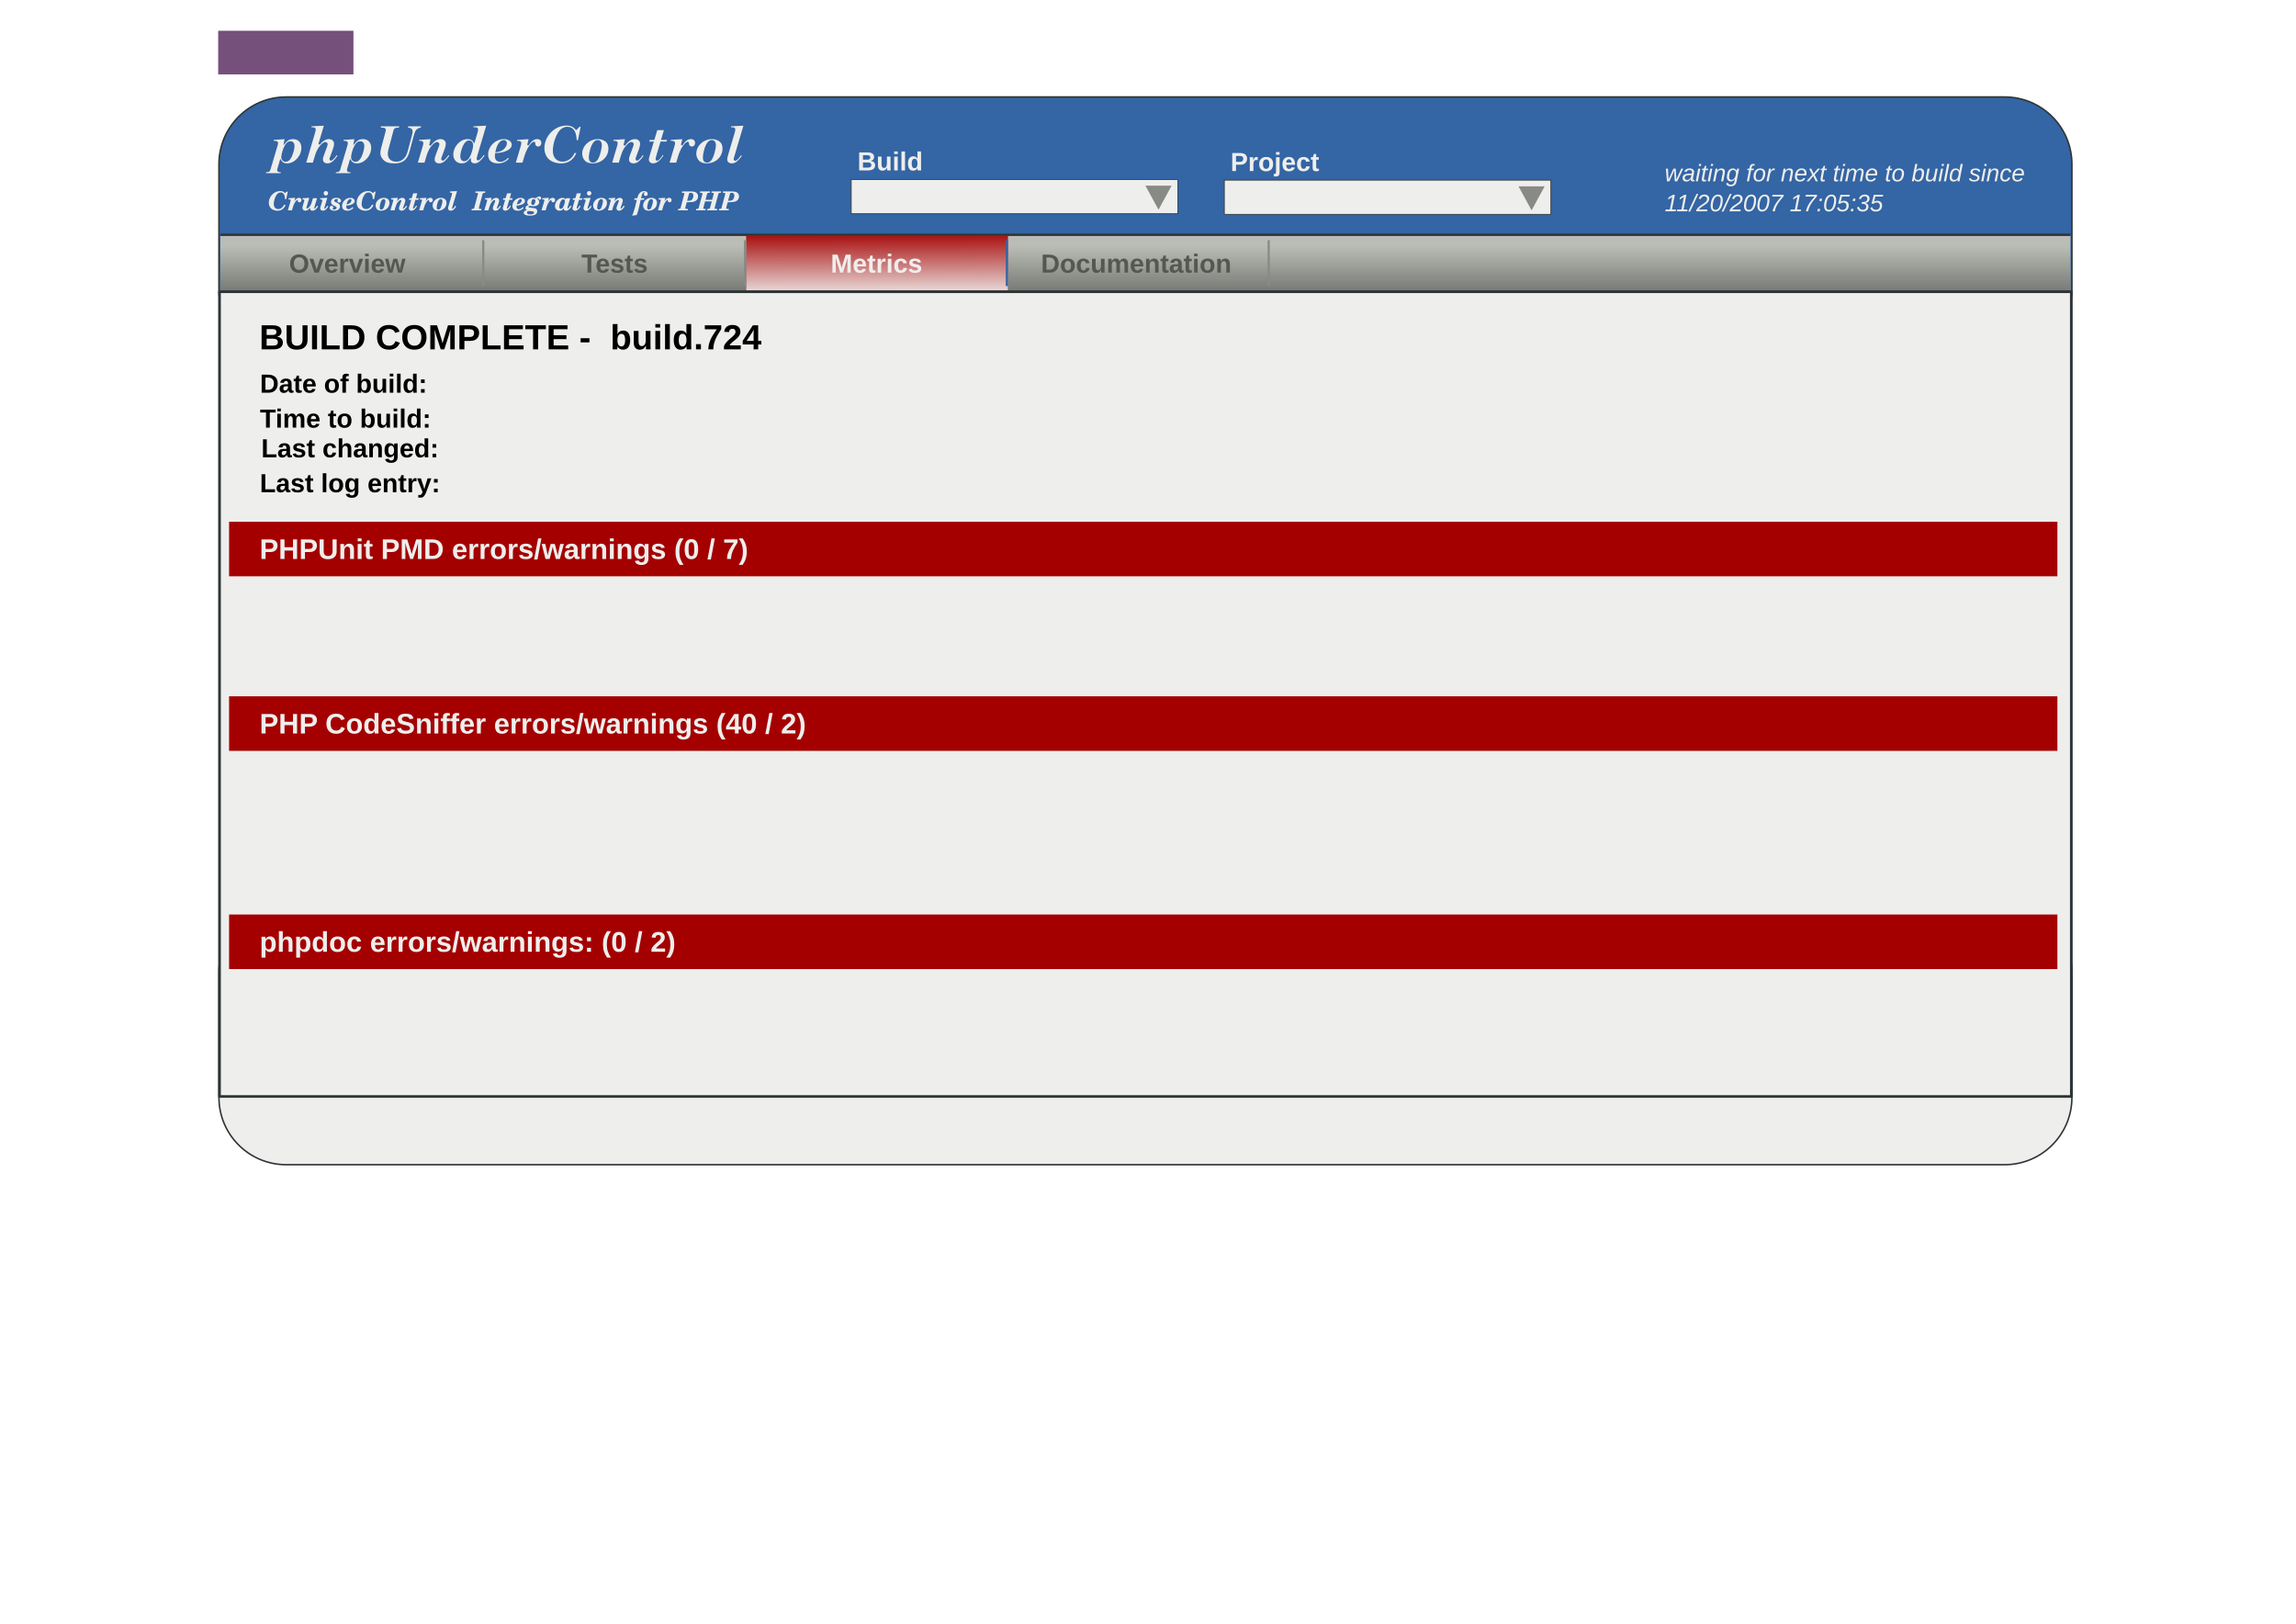
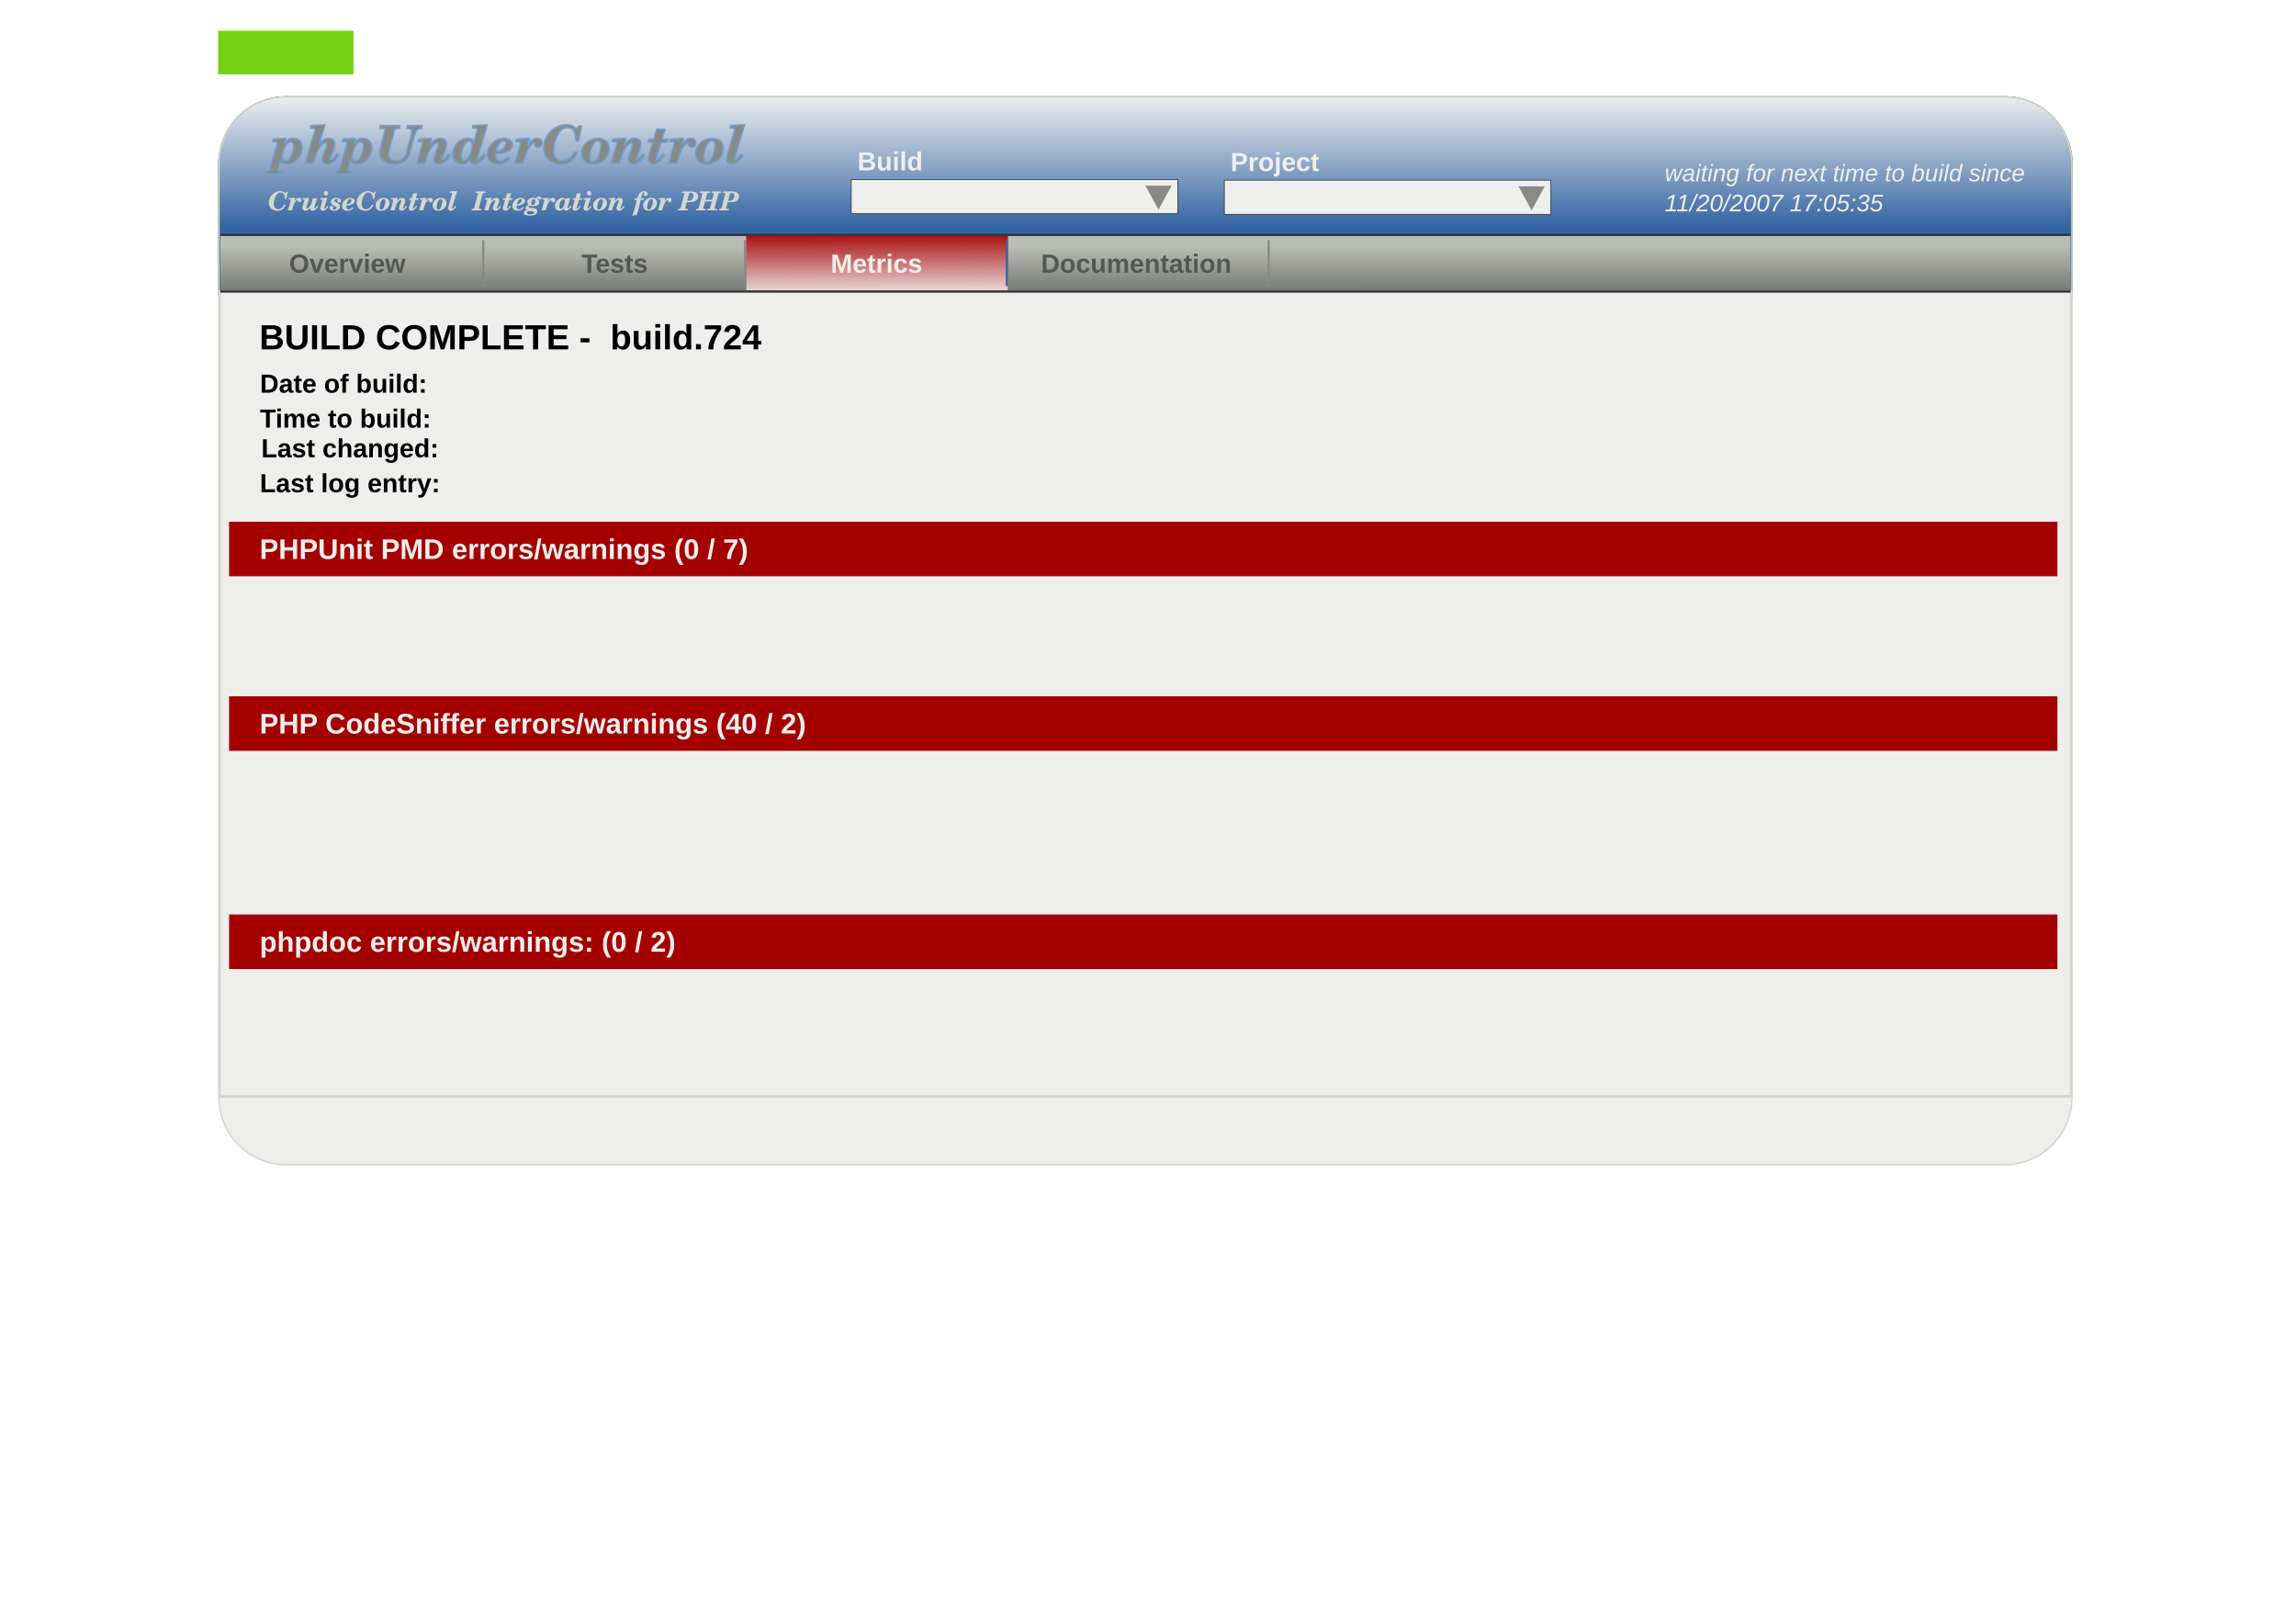
<svg xmlns="http://www.w3.org/2000/svg" xmlns:xlink="http://www.w3.org/1999/xlink" width="1052.362" height="744.094" id="svg2" version="1.0">
  <defs id="defs4">
+     <linearGradient id="linearGradient2245">
+       <stop style="stop-color:#eeeeec;stop-opacity:1;" offset="0" id="stop2247" />
+       <stop style="stop-color:#eeeeec;stop-opacity:0;" offset="1" id="stop2249" />
+     </linearGradient>
    <linearGradient id="linearGradient6100">
      <stop style="stop-color:#eeeeec;stop-opacity:1;" offset="0" id="stop6102" />
      <stop style="stop-color:#eeeeec;stop-opacity:0;" offset="1" id="stop6104" />
    </linearGradient>
    <linearGradient id="linearGradient8063">
      <stop style="stop-color:#555753;stop-opacity:1;" offset="0" id="stop8065" />
      <stop style="stop-color:#555753;stop-opacity:0;" offset="1" id="stop8067" />
    </linearGradient>
    <linearGradient xlink:href="#linearGradient8063" id="linearGradient8069" x1="240.8" y1="161.891" x2="240.811" y2="111.425" gradientUnits="userSpaceOnUse" gradientTransform="matrix(7.066666,0,0,0.625,-1312.333,43.03543)" />
    <linearGradient xlink:href="#linearGradient6100" id="linearGradient6106" x1="394.713" y1="136.246" x2="394.643" y2="105.732" gradientUnits="userSpaceOnUse" />
+     <linearGradient xlink:href="#linearGradient2245" id="linearGradient2251" x1="525" y1="44.094" x2="525" y2="104.094" gradientUnits="userSpaceOnUse" />
  </defs>
  <g id="layer1">
    <rect style="opacity:1;fill:#3465a4;fill-opacity:1;fill-rule:evenodd;stroke:#2e3436;stroke-width:0.698;stroke-linejoin:round;stroke-miterlimit:4;stroke-dasharray:none;stroke-opacity:1" id="rect2210" width="849.302" height="119.302" x="100.349" y="44.443" ry="30.82" />
-     <text xml:space="preserve" style="font-size:24px;font-style:italic;font-weight:bold;fill:#eeeeec;fill-opacity:1;stroke:#3465a4;stroke-width:0.7;stroke-linecap:butt;stroke-linejoin:miter;stroke-opacity:1;font-family:Century Schoolbook L;stroke-miterlimit:4;stroke-dasharray:none" x="124.332" y="74.874" id="text4157">
+     <rect style="opacity:1;fill:url(#linearGradient2251);fill-opacity:1.0;fill-rule:evenodd;stroke:#d3d7cf;stroke-width:0.698;stroke-linejoin:round;stroke-miterlimit:4;stroke-dasharray:none;stroke-opacity:1" id="rect2243" width="849.302" height="119.302" x="100.349" y="44.443" ry="30.82" />
+     <text xml:space="preserve" style="font-size:24px;font-style:italic;font-weight:bold;fill:#888a85;fill-opacity:1;stroke:#729fcf;stroke-width:0.7;stroke-linecap:butt;stroke-linejoin:miter;stroke-opacity:1;font-family:Century Schoolbook L;stroke-miterlimit:4;stroke-dasharray:none" x="124.332" y="74.874" id="text4157">
      <tspan id="tspan4159" x="124.332" y="74.874">phpUnderControl</tspan>
    </text>
-     <text xml:space="preserve" style="font-size:12px;font-style:italic;font-weight:bold;fill:#eeeeec;fill-opacity:1;stroke:none;stroke-width:1px;stroke-linecap:butt;stroke-linejoin:miter;stroke-opacity:1;font-family:Century Schoolbook L" x="122.784" y="96.39" id="text4161">
+     <text xml:space="preserve" style="font-size:12px;font-style:italic;font-weight:bold;fill:#d3d7cf;fill-opacity:1;stroke:none;stroke-width:1px;stroke-linecap:butt;stroke-linejoin:miter;stroke-opacity:1;font-family:Century Schoolbook L" x="122.784" y="96.39" id="text4161">
      <tspan id="tspan4163" x="122.784" y="96.39">CruiseControl  Integration for PHP</tspan>
    </text>
-     <rect style="opacity:1;fill:#eeeeec;fill-opacity:1;fill-rule:evenodd;stroke:#2e3436;stroke-width:0.698;stroke-linejoin:round;stroke-miterlimit:4;stroke-dasharray:none;stroke-opacity:1" id="rect3183" width="849.302" height="119.302" x="100.349" y="414.443" ry="30.82" />
+     <rect style="opacity:1;fill:#eeeeec;fill-opacity:1;fill-rule:evenodd;stroke:#d3d7cf;stroke-width:0.698;stroke-linejoin:round;stroke-miterlimit:4;stroke-dasharray:none;stroke-opacity:1" id="rect3183" width="849.302" height="119.302" x="100.349" y="414.443" ry="30.82" />
    <rect style="opacity:1;fill:#eeeeec;fill-opacity:1;fill-rule:evenodd;stroke:none;stroke-width:1;stroke-linejoin:round;stroke-miterlimit:4;stroke-dasharray:none;stroke-opacity:1" id="rect4121" width="1000" height="65" x="0" y="-72.906" />
    <rect style="opacity:1;fill:#ffffee;fill-opacity:1;fill-rule:evenodd;stroke:none;stroke-width:1;stroke-linejoin:round;stroke-miterlimit:4;stroke-dasharray:none;stroke-opacity:1" id="rect4123" width="1000" height="1" x="0" y="-13.906" />
    <rect style="opacity:1;fill:#ffffee;fill-opacity:1;fill-rule:evenodd;stroke:none;stroke-width:1;stroke-linejoin:round;stroke-miterlimit:4;stroke-dasharray:none;stroke-opacity:1" id="rect4125" width="1000" height="1" x="1" y="-2.906" />
    <rect style="opacity:1;fill:#ffffee;fill-opacity:1;fill-rule:evenodd;stroke:none;stroke-width:1;stroke-linejoin:round;stroke-miterlimit:4;stroke-dasharray:none;stroke-opacity:1" id="rect4127" width="1000" height="1" x="0" y="-23.906" />
    <rect style="opacity:1;fill:#ffffee;fill-opacity:1;fill-rule:evenodd;stroke:none;stroke-width:1;stroke-linejoin:round;stroke-miterlimit:4;stroke-dasharray:none;stroke-opacity:1" id="rect4129" width="1000" height="1" x="0" y="-28.906" />
    <rect style="opacity:1;fill:#ffffee;fill-opacity:1;fill-rule:evenodd;stroke:none;stroke-width:1;stroke-linejoin:round;stroke-miterlimit:4;stroke-dasharray:none;stroke-opacity:1" id="rect4131" width="1000" height="1" x="0" y="-33.906" />
    <rect style="opacity:1;fill:#ffffee;fill-opacity:1;fill-rule:evenodd;stroke:none;stroke-width:1;stroke-linejoin:round;stroke-miterlimit:4;stroke-dasharray:none;stroke-opacity:1" id="rect4133" width="1000" height="1" x="0" y="-18.906" />
    <rect style="opacity:1;fill:#ffffee;fill-opacity:1;fill-rule:evenodd;stroke:none;stroke-width:1;stroke-linejoin:round;stroke-miterlimit:4;stroke-dasharray:none;stroke-opacity:1" id="rect4135" width="1000" height="1" x="0" y="-38.906" />
    <rect style="opacity:1;fill:#ffffee;fill-opacity:1;fill-rule:evenodd;stroke:none;stroke-width:1;stroke-linejoin:round;stroke-miterlimit:4;stroke-dasharray:none;stroke-opacity:1" id="rect4137" width="1000" height="1" x="0" y="-43.906" />
    <rect style="opacity:1;fill:#ffffee;fill-opacity:1;fill-rule:evenodd;stroke:none;stroke-width:1;stroke-linejoin:round;stroke-miterlimit:4;stroke-dasharray:none;stroke-opacity:1" id="rect4139" width="1000" height="1" x="0" y="-48.906" />
    <rect style="opacity:1;fill:#ffffee;fill-opacity:1;fill-rule:evenodd;stroke:none;stroke-width:1;stroke-linejoin:round;stroke-miterlimit:4;stroke-dasharray:none;stroke-opacity:1" id="rect4141" width="1000" height="1" x="0" y="-53.906" />
    <rect style="opacity:1;fill:#ffffee;fill-opacity:1;fill-rule:evenodd;stroke:none;stroke-width:1;stroke-linejoin:round;stroke-miterlimit:4;stroke-dasharray:none;stroke-opacity:1" id="rect4151" width="1000" height="1" x="0" y="-58.906" />
    <rect style="opacity:1;fill:#ffffee;fill-opacity:1;fill-rule:evenodd;stroke:none;stroke-width:1;stroke-linejoin:round;stroke-miterlimit:4;stroke-dasharray:none;stroke-opacity:1" id="rect4153" width="1000" height="1" x="0" y="-63.906" />
    <rect style="opacity:1;fill:#ffffee;fill-opacity:1;fill-rule:evenodd;stroke:none;stroke-width:1;stroke-linejoin:round;stroke-miterlimit:4;stroke-dasharray:none;stroke-opacity:1" id="rect4155" width="1000" height="1" x="0" y="-68.906" />
-     <rect style="opacity:1;fill:#eeeeec;fill-opacity:1;fill-rule:evenodd;stroke:#2e3436;stroke-width:1.226;stroke-linejoin:round;stroke-miterlimit:4;stroke-dasharray:none;stroke-opacity:1" id="rect3185" width="848.774" height="368.774" x="100.613" y="133.708" ry="0" />
+     <rect style="opacity:1;fill:#eeeeec;fill-opacity:1;fill-rule:evenodd;stroke:#d3d7cf;stroke-width:1.226;stroke-linejoin:round;stroke-miterlimit:4;stroke-dasharray:none;stroke-opacity:1" id="rect3185" width="848.774" height="368.774" x="100.613" y="133.708" ry="0" />
    <rect style="opacity:1;fill:#babdb6;fill-opacity:1;fill-rule:evenodd;stroke:none;stroke-width:1;stroke-linejoin:round;stroke-miterlimit:4;stroke-dasharray:none;stroke-opacity:1" id="rect8043" width="848" height="25" x="101" y="108.094" ry="0" />
    <rect style="opacity:1;fill:url(#linearGradient8069);fill-opacity:1;fill-rule:evenodd;stroke:none;stroke-width:1;stroke-linejoin:round;stroke-miterlimit:4;stroke-dasharray:none;stroke-opacity:1" id="rect8053" width="848" height="25" x="101" y="108.094" ry="0" />
    <text xml:space="preserve" style="font-size:12px;font-style:normal;font-weight:bold;fill:#555753;fill-opacity:1;stroke:none;stroke-width:1px;stroke-linecap:butt;stroke-linejoin:miter;stroke-opacity:1;font-family:Arial" x="132.479" y="124.948" id="text8071">
      <tspan id="tspan8073" x="132.479" y="124.948" style="fill:#555753;font-family:Arial">Overview</tspan>
    </text>
    <rect style="opacity:1;fill:#888a85;fill-opacity:1;fill-rule:evenodd;stroke:none;stroke-width:1;stroke-linejoin:round;stroke-miterlimit:4;stroke-dasharray:none;stroke-opacity:1" id="rect8075" width="1" height="21" x="221" y="110.094" />
    <text xml:space="preserve" style="font-size:12px;font-style:normal;font-weight:bold;fill:#555753;fill-opacity:1;stroke:none;stroke-width:1px;stroke-linecap:butt;stroke-linejoin:miter;stroke-opacity:1;font-family:Arial" x="266.482" y="124.946" id="text8077" transform="scale(0.9999881,1.000012)">
      <tspan id="tspan8079" x="266.482" y="124.946" style="fill:#555753;font-family:Arial">Tests</tspan>
    </text>
    <text xml:space="preserve" style="font-size:12px;font-style:normal;font-weight:bold;fill:#555753;fill-opacity:1;stroke:none;stroke-width:1px;stroke-linecap:butt;stroke-linejoin:miter;stroke-opacity:1;font-family:Arial" x="477.115" y="124.947" id="text8089" transform="scale(0.9999904,1.00001)">
      <tspan id="tspan8091" x="477.115" y="124.947" style="fill:#555753;font-family:Arial">Documentation</tspan>
    </text>
    <rect style="opacity:1;fill:#888a85;fill-opacity:1;fill-rule:evenodd;stroke:none;stroke-width:1;stroke-linejoin:round;stroke-miterlimit:4;stroke-dasharray:none;stroke-opacity:1" id="rect8093" width="1" height="21" x="581" y="110.094" />
    <rect style="opacity:1;fill:#a40000;fill-opacity:1;fill-rule:evenodd;stroke:none;stroke-width:1;stroke-linejoin:round;stroke-miterlimit:4;stroke-dasharray:none;stroke-opacity:1" id="rect8095" width="120" height="25" x="342" y="108.094" ry="0" />
    <rect style="opacity:1;fill:url(#linearGradient6106);fill-opacity:1;fill-rule:evenodd;stroke:none;stroke-width:1;stroke-linejoin:round;stroke-miterlimit:4;stroke-dasharray:none;stroke-opacity:1" id="rect8097" width="120" height="25" x="342" y="108.094" ry="0" />
    <text xml:space="preserve" style="font-size:12px;font-style:normal;font-weight:bold;fill:#eeeeec;fill-opacity:1;stroke:none;stroke-width:1px;stroke-linecap:butt;stroke-linejoin:miter;stroke-opacity:1;font-family:Arial" x="380.746" y="124.947" id="text8083" transform="scale(0.9999903,1.00001)">
      <tspan id="tspan8085" x="380.746" y="124.947" style="fill:#eeeeec;font-family:Arial">Metrics</tspan>
    </text>
    <rect style="opacity:1;fill:#3465a4;fill-opacity:1;fill-rule:evenodd;stroke:none;stroke-width:1;stroke-linejoin:round;stroke-miterlimit:4;stroke-dasharray:none;stroke-opacity:1" id="rect8087" width="1" height="21" x="461" y="110.094" />
    <rect style="opacity:1;fill:#2e3436;fill-opacity:1;fill-rule:evenodd;stroke:none;stroke-width:1;stroke-linejoin:round;stroke-miterlimit:4;stroke-dasharray:none;stroke-opacity:1" id="rect8121" width="848" height="1" x="101" y="107.094" />
    <rect style="opacity:1;fill:#2e3436;fill-opacity:1;fill-rule:evenodd;stroke:none;stroke-width:1;stroke-linejoin:round;stroke-miterlimit:4;stroke-dasharray:none;stroke-opacity:1" id="rect8123" width="848" height="1" x="101" y="133.094" />
    <rect style="opacity:1;fill:#a40000;fill-opacity:1;fill-rule:evenodd;stroke:none;stroke-width:0.7;stroke-linejoin:round;stroke-miterlimit:4;stroke-dasharray:none;stroke-opacity:1" id="rect3187" width="838" height="25" x="105" y="239.094" ry="0" />
    <text xml:space="preserve" style="font-size:13px;font-style:normal;font-weight:bold;fill:#eeeeec;fill-opacity:1;stroke:none;stroke-width:1px;stroke-linecap:butt;stroke-linejoin:miter;stroke-opacity:1;font-family:Century Schoolbook L" x="118.981" y="256.148" id="text6108">
      <tspan id="tspan6110" x="118.981" y="256.148" style="font-size:13px;fill:#eeeeec;font-family:Arial">PHPUnit PMD errors/warnings (0 / 7)</tspan>
    </text>
    <text xml:space="preserve" style="font-size:16px;font-style:normal;font-weight:bold;fill:#000000;fill-opacity:1;stroke:none;stroke-width:1px;stroke-linecap:butt;stroke-linejoin:miter;stroke-opacity:1;font-family:Arial" x="118.828" y="160.094" id="text6112">
      <tspan id="tspan6114" x="118.828" y="160.094">BUILD COMPLETE -  build.724</tspan>
    </text>
    <text xml:space="preserve" style="font-size:12px;font-style:normal;font-weight:bold;fill:#000000;fill-opacity:1;stroke:none;stroke-width:1px;stroke-linecap:butt;stroke-linejoin:miter;stroke-opacity:1;font-family:Arial" x="119.133" y="179.954" id="text6116">
      <tspan id="tspan6118" x="119.133" y="179.954">Date of build:</tspan>
    </text>
    <text xml:space="preserve" style="font-size:12px;font-style:normal;font-weight:bold;fill:#000000;fill-opacity:1;stroke:none;stroke-width:1px;stroke-linecap:butt;stroke-linejoin:miter;stroke-opacity:1;font-family:Arial" x="119.133" y="195.954" id="text6120">
      <tspan id="tspan6122" x="119.133" y="195.954">Time to build:</tspan>
    </text>
    <text xml:space="preserve" style="font-size:12px;font-style:normal;font-weight:bold;fill:#000000;fill-opacity:1;stroke:none;stroke-width:1px;stroke-linecap:butt;stroke-linejoin:miter;stroke-opacity:1;font-family:Arial" x="119.742" y="209.569" id="text6124">
      <tspan id="tspan6126" x="119.742" y="209.569">Last changed:</tspan>
    </text>
    <text xml:space="preserve" style="font-size:12px;font-style:normal;font-weight:bold;fill:#000000;fill-opacity:1;stroke:none;stroke-width:1px;stroke-linecap:butt;stroke-linejoin:miter;stroke-opacity:1;font-family:Arial" x="119.08" y="225.569" id="text6128">
      <tspan id="tspan6130" x="119.08" y="225.569">Last log entry:</tspan>
    </text>
    <text xml:space="preserve" style="font-size:11px;font-style:italic;font-weight:normal;fill:#eeeeec;fill-opacity:1;stroke:none;stroke-width:1px;stroke-linecap:butt;stroke-linejoin:miter;stroke-opacity:1;font-family:Arial" x="763" y="83.094" id="text6132">
      <tspan id="tspan6134" x="763" y="83.094">waiting for next time to build since</tspan>
      <tspan x="763" y="96.844" id="tspan6136">11/20/2007 17:05:35 </tspan>
    </text>
    <rect style="opacity:1;fill:#a40000;fill-opacity:1;fill-rule:evenodd;stroke:none;stroke-width:0.7;stroke-linejoin:round;stroke-miterlimit:4;stroke-dasharray:none;stroke-opacity:1" id="rect6138" width="838" height="25" x="105" y="319.094" ry="0" />
    <text xml:space="preserve" style="font-size:13px;font-style:normal;font-weight:bold;fill:#eeeeec;fill-opacity:1;stroke:none;stroke-width:1px;stroke-linecap:butt;stroke-linejoin:miter;stroke-opacity:1;font-family:Century Schoolbook L" x="118.981" y="336.148" id="text6140">
      <tspan id="tspan6142" x="118.981" y="336.148" style="font-size:13px;fill:#eeeeec;font-family:Arial">PHP CodeSniffer errors/warnings (40 / 2)</tspan>
    </text>
    <rect style="opacity:1;fill:#a40000;fill-opacity:1;fill-rule:evenodd;stroke:none;stroke-width:0.7;stroke-linejoin:round;stroke-miterlimit:4;stroke-dasharray:none;stroke-opacity:1" id="rect6144" width="838" height="25" x="105" y="419.094" ry="0" />
    <text xml:space="preserve" style="font-size:13px;font-style:normal;font-weight:bold;fill:#eeeeec;fill-opacity:1;stroke:none;stroke-width:1px;stroke-linecap:butt;stroke-linejoin:miter;stroke-opacity:1;font-family:Century Schoolbook L" x="118.981" y="436.148" id="text6146">
      <tspan id="tspan6148" x="118.981" y="436.148" style="font-size:13px;fill:#eeeeec;font-family:Arial">phpdoc errors/warnings: (0 / 2)</tspan>
    </text>
    <text xml:space="preserve" style="font-size:12px;font-style:normal;font-weight:bold;fill:#eeeeec;fill-opacity:1;stroke:none;stroke-width:1px;stroke-linecap:butt;stroke-linejoin:miter;stroke-opacity:1;font-family:Arial" x="393" y="78.094" id="text6150">
      <tspan id="tspan6152" x="393" y="78.094">Build</tspan>
    </text>
    <rect style="opacity:1;fill:#eeeeec;fill-opacity:1;fill-rule:evenodd;stroke:#2e3436;stroke-width:0.334;stroke-linejoin:round;stroke-miterlimit:4;stroke-dasharray:none;stroke-opacity:1" id="rect6154" width="149.666" height="15.666" x="390.167" y="82.261" />
    <path style="fill:#888a85;fill-opacity:1;fill-rule:evenodd;stroke:none;stroke-width:0.5;stroke-linejoin:round;stroke-miterlimit:4;stroke-opacity:1" d="M 537,85.094 L 531,96.094 L 525,85.094 L 537,85.094 z " id="rect7125" />
    <text xml:space="preserve" style="font-size:12px;font-style:normal;font-weight:bold;fill:#eeeeec;fill-opacity:1;stroke:none;stroke-width:1px;stroke-linecap:butt;stroke-linejoin:miter;stroke-opacity:1;font-family:Arial" x="564" y="78.389" id="text8097">
      <tspan id="tspan8099" x="564" y="78.389">Project</tspan>
    </text>
    <rect style="opacity:1;fill:#eeeeec;fill-opacity:1;fill-rule:evenodd;stroke:#2e3436;stroke-width:0.334;stroke-linejoin:round;stroke-miterlimit:4;stroke-dasharray:none;stroke-opacity:1" id="rect8101" width="149.666" height="15.666" x="561.167" y="82.556" />
    <path style="fill:#888a85;fill-opacity:1;fill-rule:evenodd;stroke:none;stroke-width:0.5;stroke-linejoin:round;stroke-miterlimit:4;stroke-opacity:1" d="M 708,85.389 L 702,96.389 L 696,85.389 L 708,85.389 z " id="path8103" />
    <rect style="opacity:1;fill:#888a85;fill-opacity:1;fill-rule:evenodd;stroke:none;stroke-width:1;stroke-linejoin:round;stroke-miterlimit:4;stroke-dasharray:none;stroke-opacity:1" id="rect8081" width="1" height="21" x="341" y="110.094" />
-     <rect style="opacity:1;fill:#75507b;fill-opacity:1;fill-rule:evenodd;stroke:none;stroke-width:0.5;stroke-linejoin:round;stroke-miterlimit:4;stroke-dasharray:none;stroke-opacity:1" id="rect4186" width="62" height="20" x="100" y="14.094" />
+     <rect style="opacity:1;fill:#73d216;fill-opacity:1;fill-rule:evenodd;stroke:none;stroke-width:0.5;stroke-linejoin:round;stroke-miterlimit:4;stroke-dasharray:none;stroke-opacity:1" id="rect4186" width="62" height="20" x="100" y="14.094" />
  </g>
</svg>
